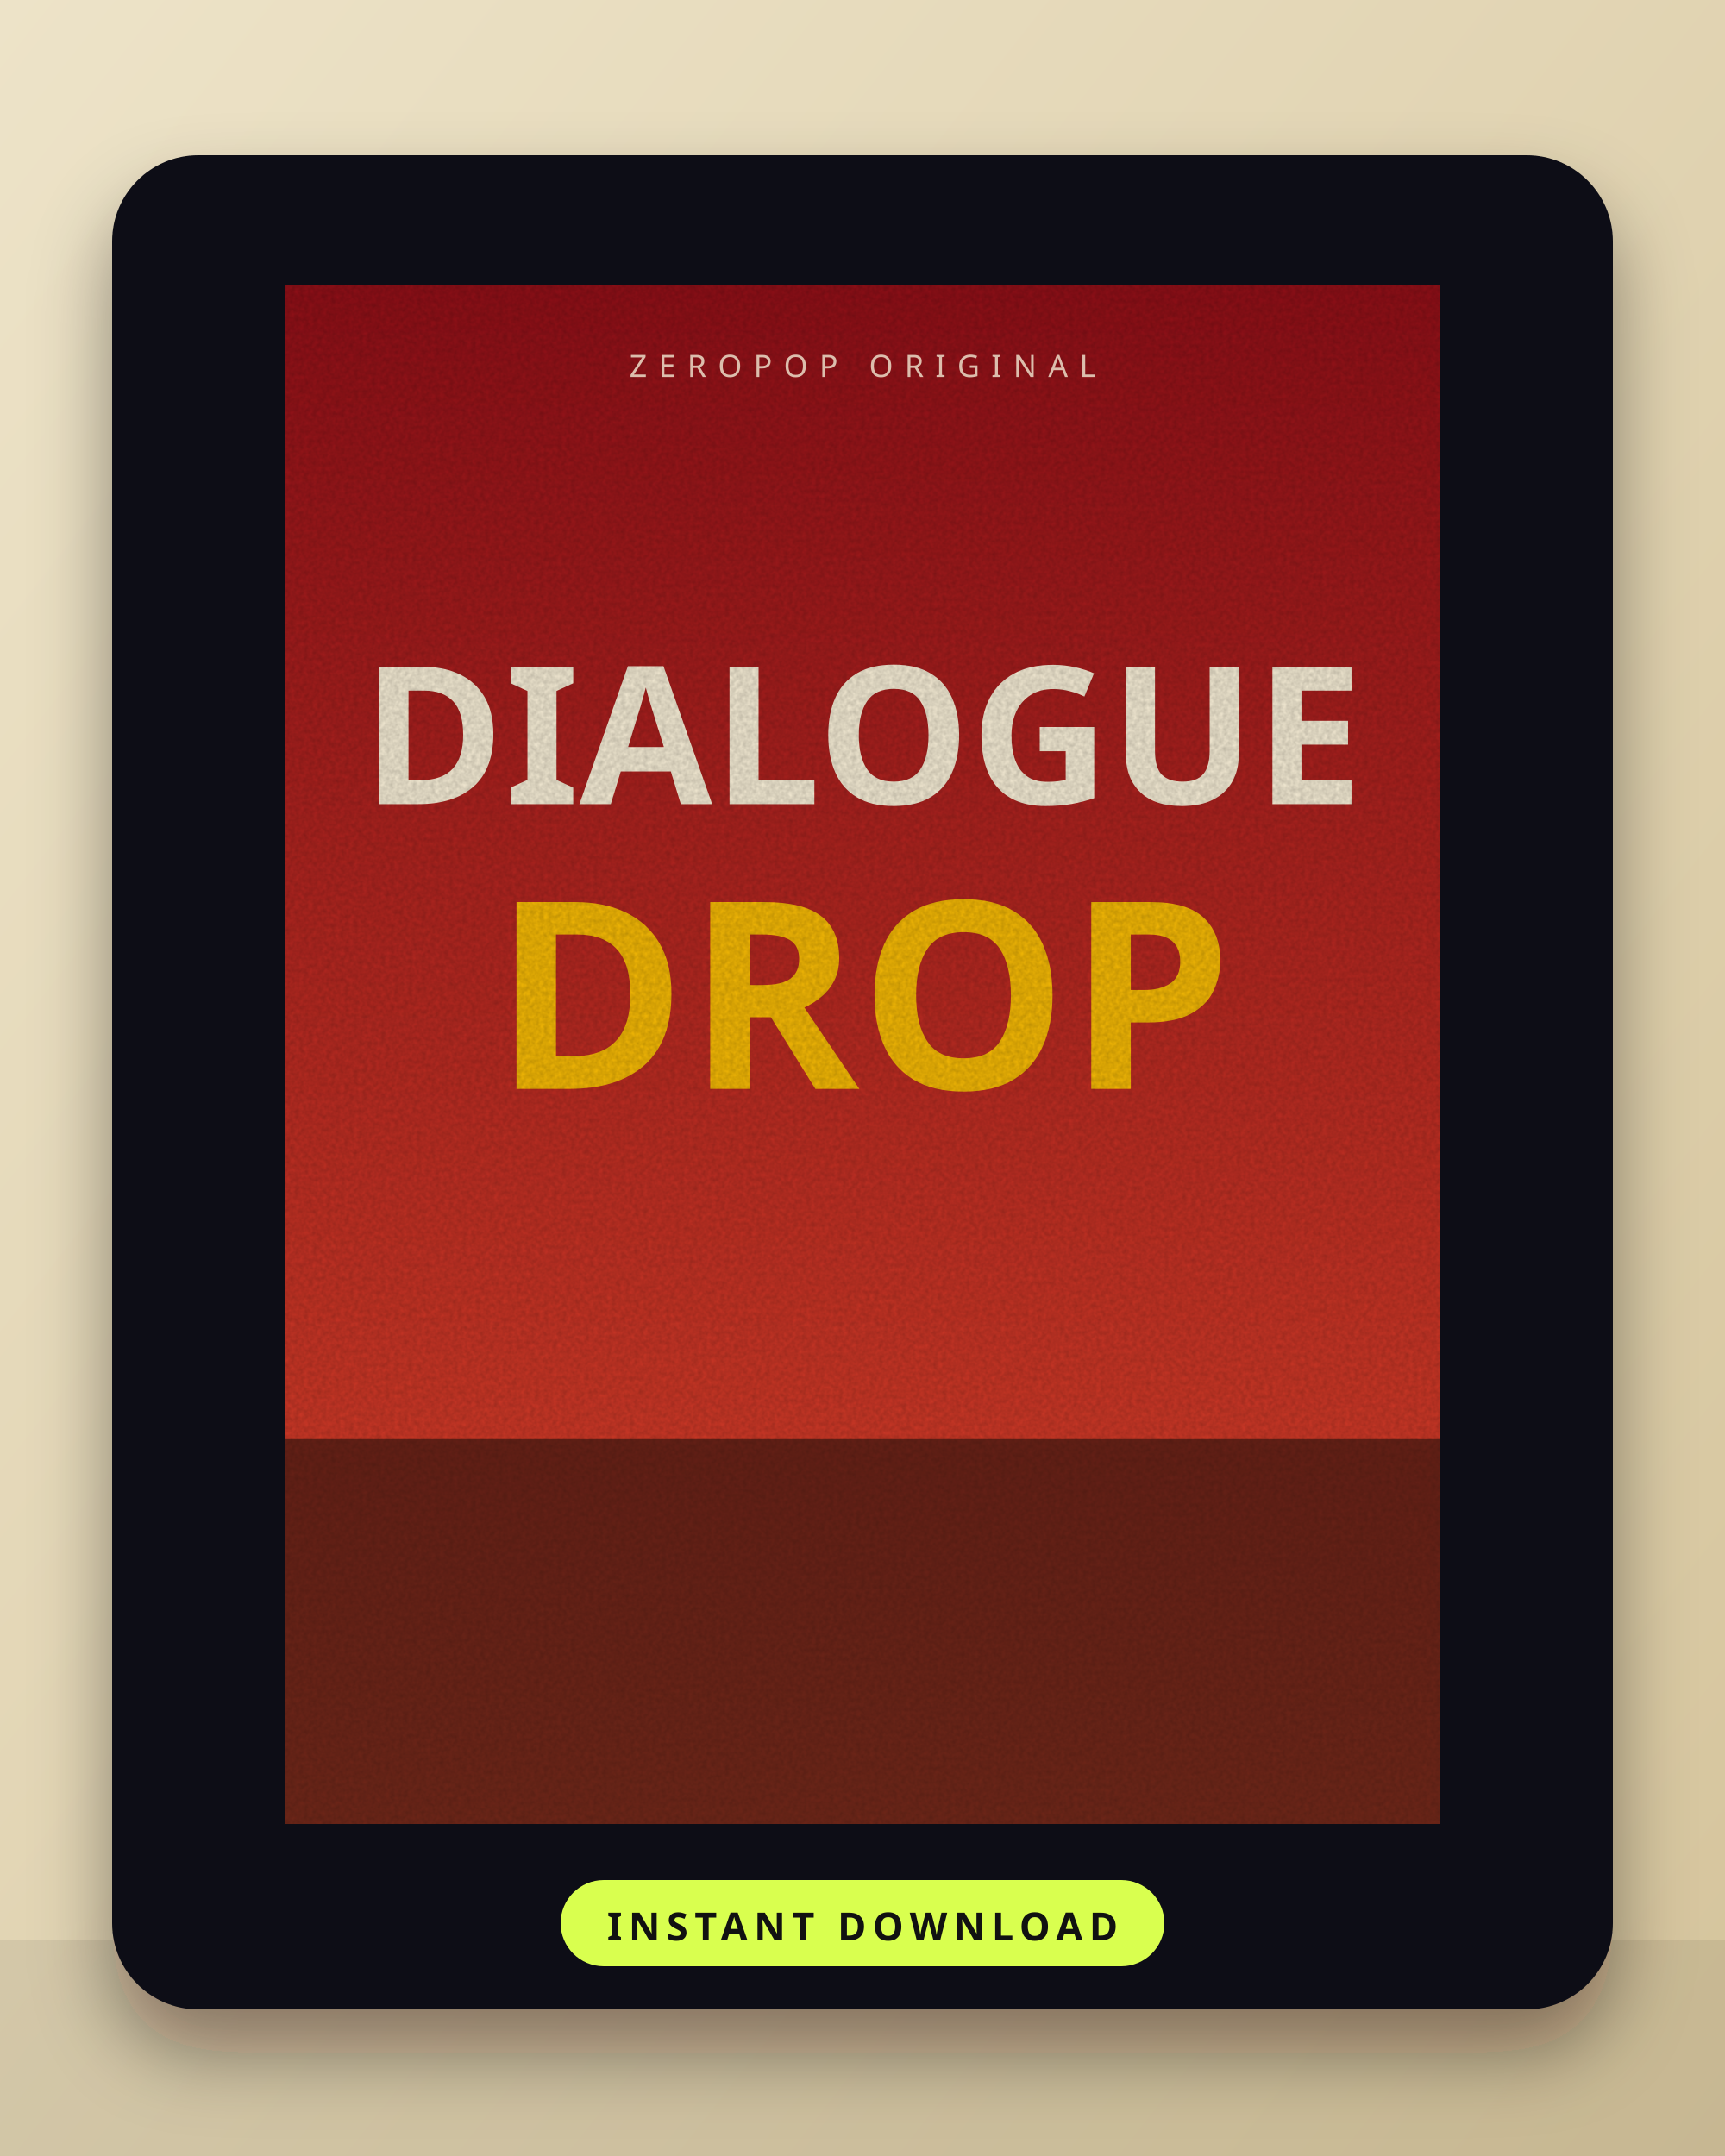
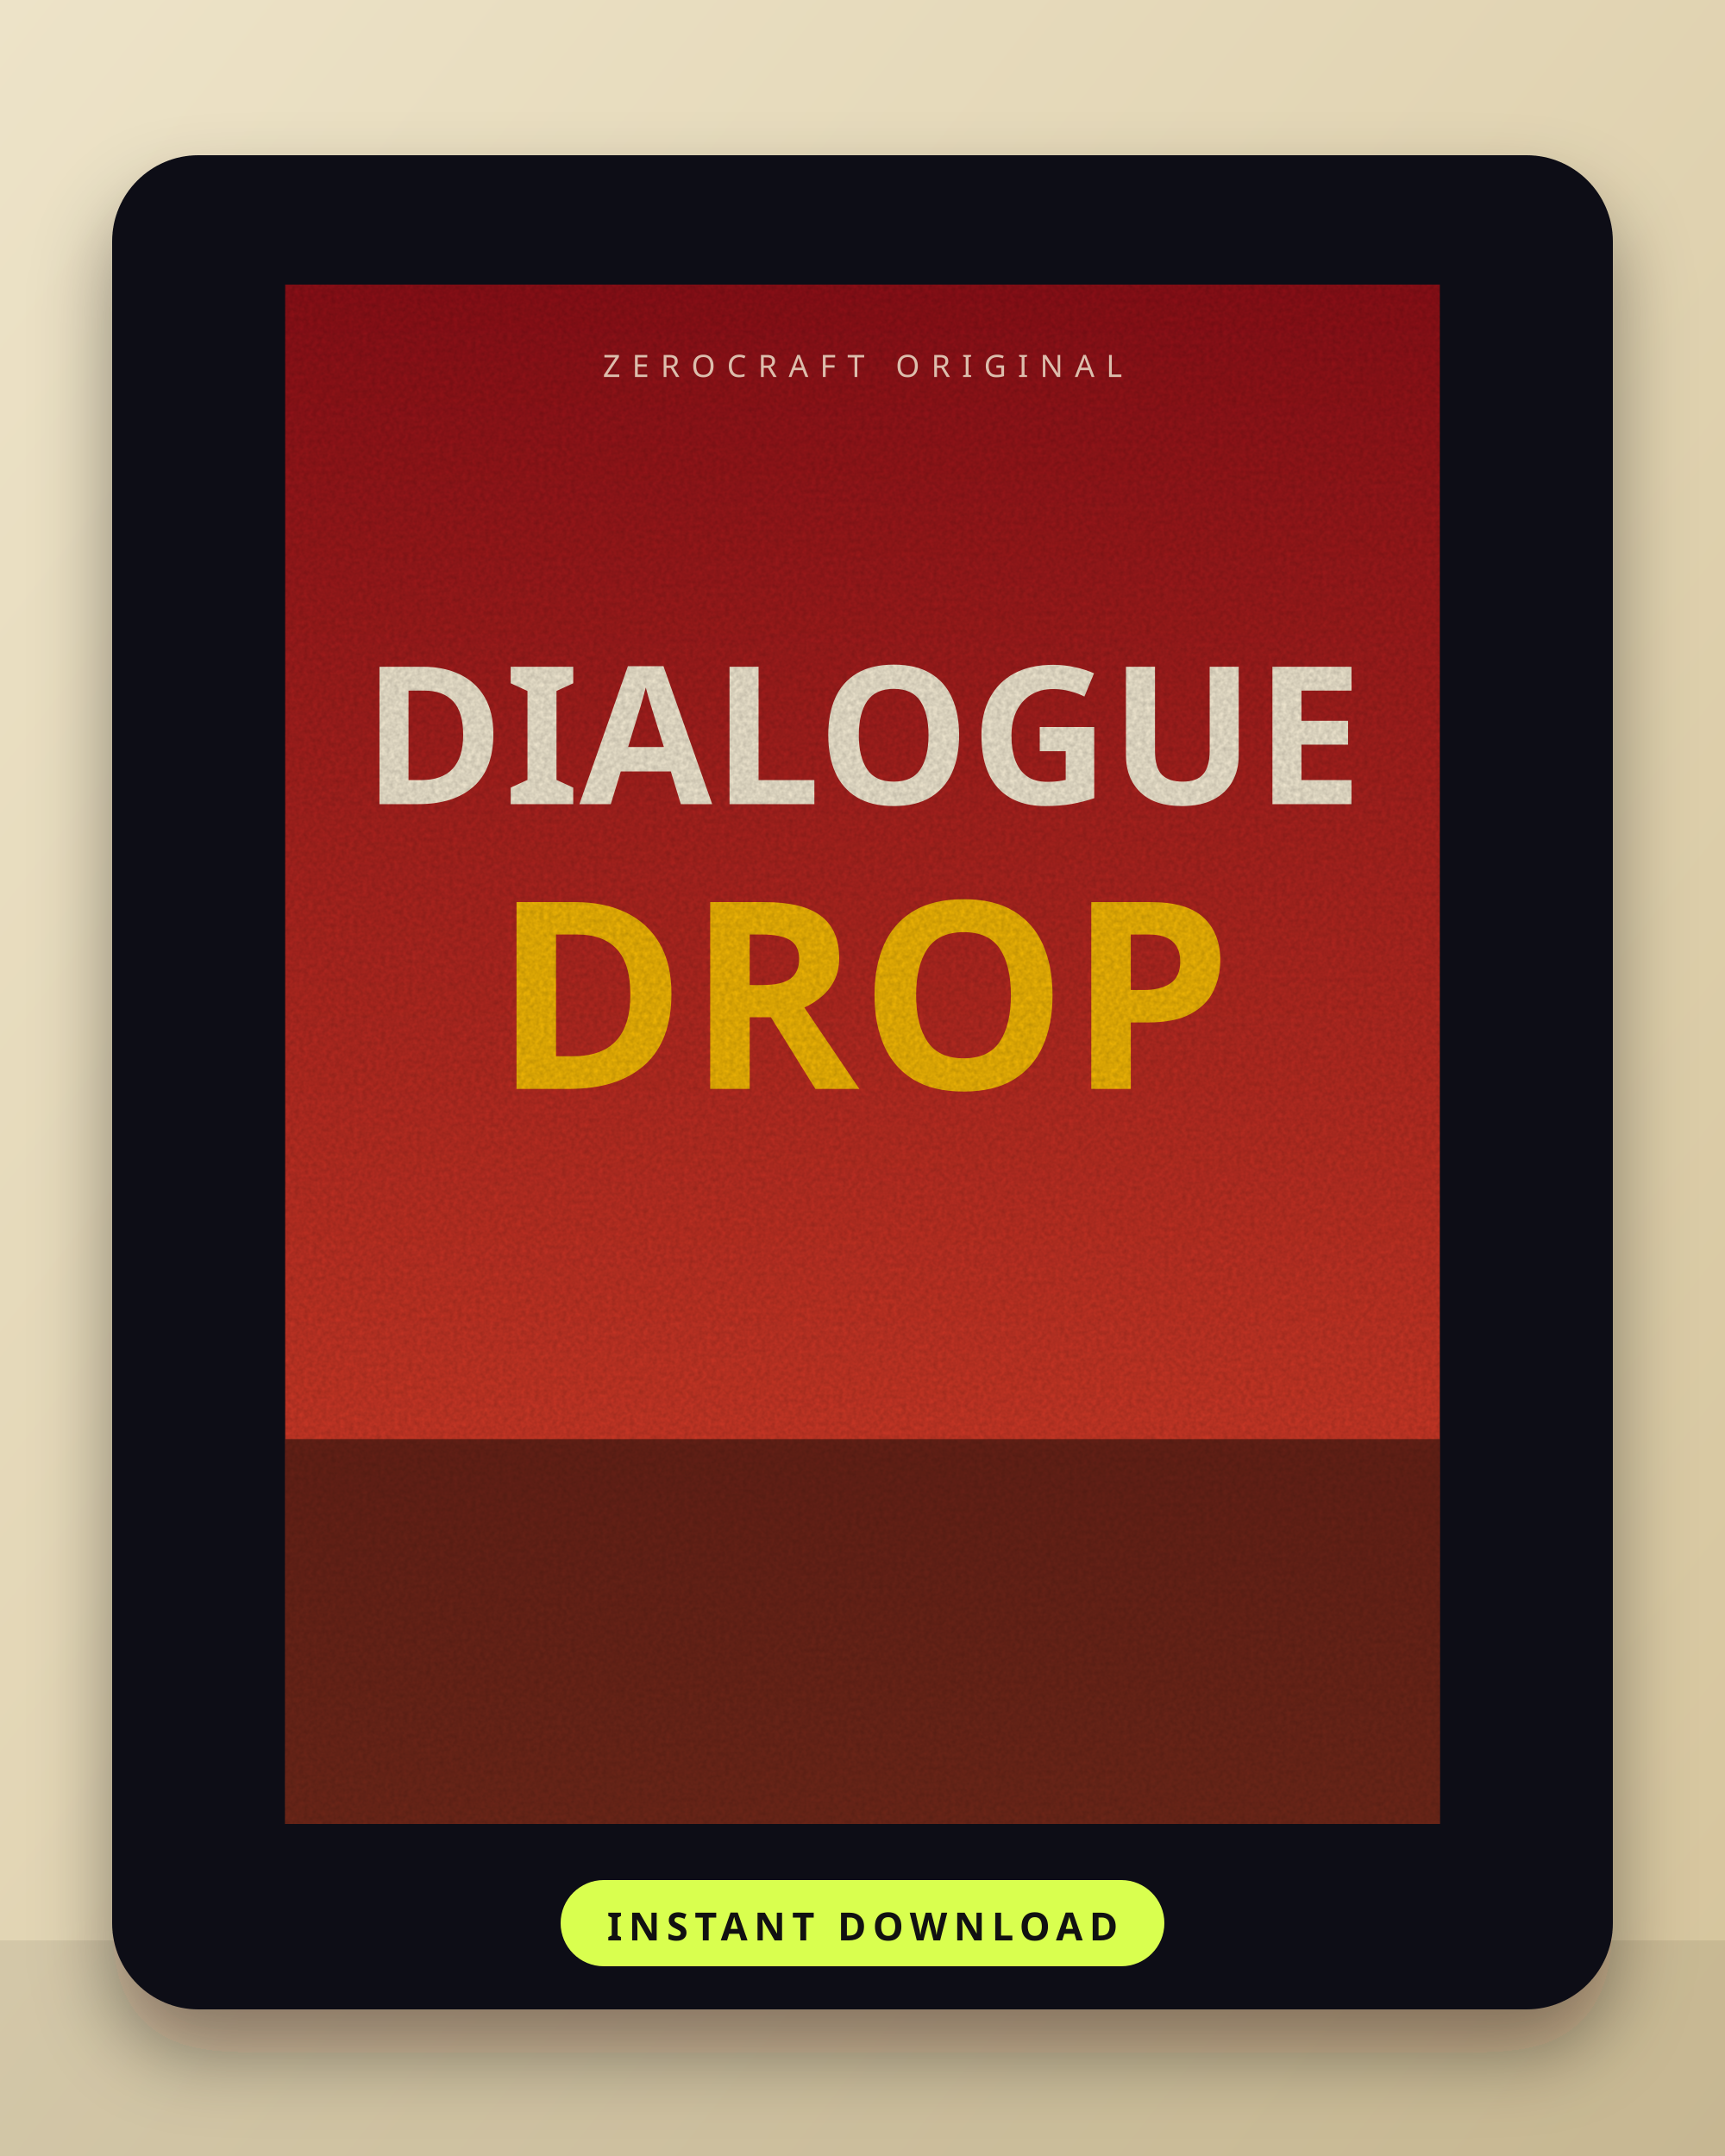
<svg xmlns="http://www.w3.org/2000/svg" viewBox="0 0 400 500" preserveAspectRatio="xMidYMid slice">
  <defs>
    <filter id="gr">
      <feTurbulence type="fractalNoise" baseFrequency=".85" numOctaves="2" />
      <feColorMatrix values="0 0 0 0 0 0 0 0 0 0 0 0 0 0 0 0 0 0 .8 0" />
    </filter>
    <filter id="sh" x="-20%" y="-20%" width="140%" height="150%">
      <feDropShadow dx="0" dy="10" stdDeviation="9" flood-color="#1a0a04" flood-opacity=".4" />
    </filter>
    <linearGradient id="wl" x1="0" y1="0" x2="1" y2="1">
      <stop offset="0" stop-color="#EDE3C8" />
      <stop offset="1" stop-color="#D5C49C" />
    </linearGradient>
    <clipPath id="cc">
      <circle cx="200" cy="240" r="55" />
    </clipPath>
    <clipPath id="cm">
      <rect x="115" y="235" width="170" height="125" />
    </clipPath>
  </defs>
  <rect width="400" height="500" fill="url(#wl)" />
  <rect y="450" width="400" height="50" fill="rgba(0,0,0,.07)" />
  <rect x="26" y="36" width="348" height="430" rx="20" fill="#0d0a12" filter="url(#sh)" />
  <svg x="66" y="66" width="268" height="357" viewBox="0 0 300 400">
    <defs>
      <linearGradient id="g18" x1="0" y1="0" x2="0" y2="1">
        <stop offset="0" stop-color="#8E0F17" />
        <stop offset="1" stop-color="#E0452B" />
      </linearGradient>
    </defs>
    <rect width="300" height="400" fill="url(#g18)" />
    <text x="150" y="135" text-anchor="middle" font-size="50" fill="#F3EAD3" font-family="Anton,Noto Sans Tamil,Noto Sans Malayalam" font-weight="700">DIALOGUE</text>
    <text x="150" y="209" text-anchor="middle" font-size="68" fill="#F2B705" font-family="Anton,Noto Sans Tamil,Noto Sans Malayalam" font-weight="700">DROP</text>
    <rect width="300" height="400" filter="url(#gr)" opacity=".28" />
    <rect y="300" width="300" height="100" fill="#120C0A" opacity=".55" />
-     <text x="150" y="24" text-anchor="middle" font-size="8" letter-spacing="3" fill="#F3EAD3" opacity=".8" font-family="Space Mono">ZEROPOP ORIGINAL</text>
+     <text x="150" y="24" text-anchor="middle" font-size="8" letter-spacing="3" fill="#F3EAD3" opacity=".8" font-family="Space Mono">ZEROCRAFT ORIGINAL</text>
  </svg>
  <rect x="130" y="436" width="140" height="20" rx="10" fill="#d9ff4f" />
  <text x="200" y="450" text-anchor="middle" font-size="9" font-weight="700" fill="#111" font-family="Space Mono" letter-spacing="1.5">INSTANT DOWNLOAD</text>
</svg>
